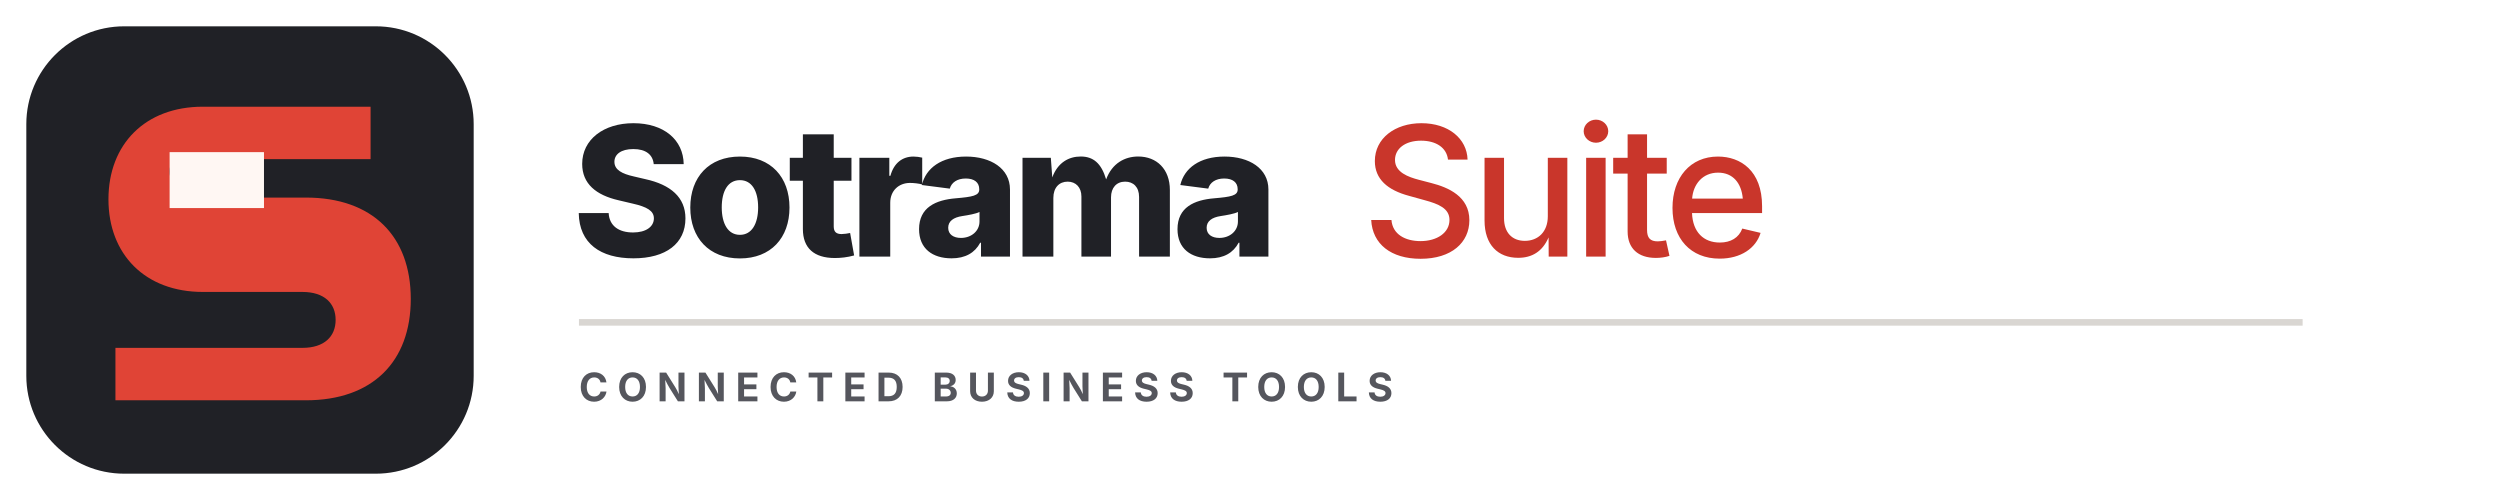
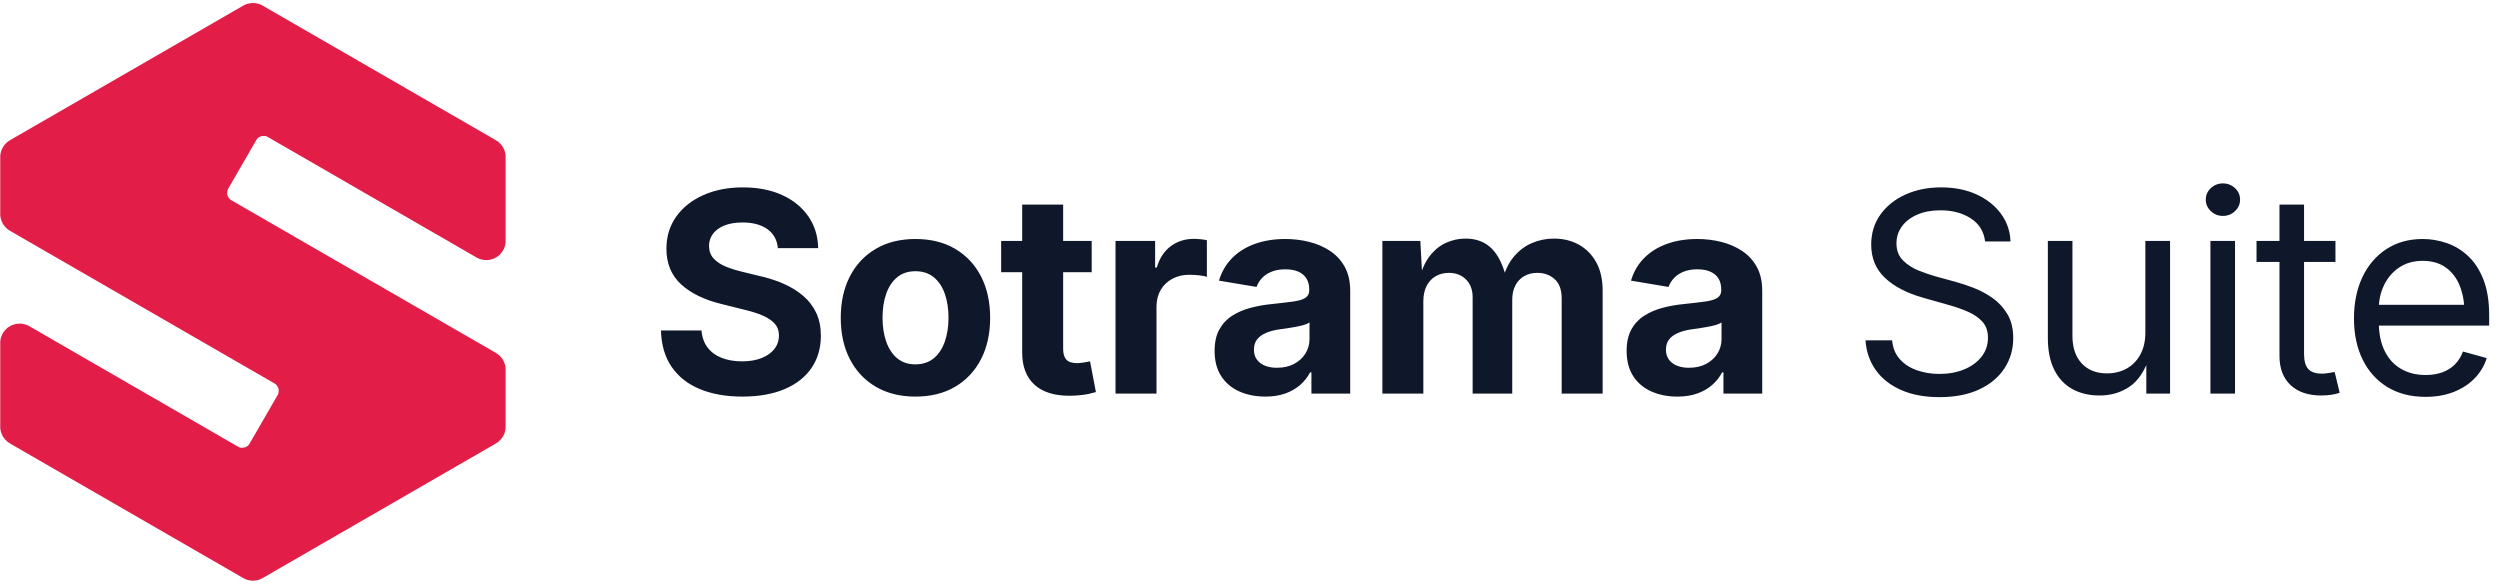
- <svg xmlns="http://www.w3.org/2000/svg" viewBox="0 0 760 152">
-   <g transform="translate(8 8) scale(.265625)">
-     <rect width="512" height="512" rx="112" fill="#202126" />
-     <path d="M394 92H202C136 92 94 135 94 198s42 106 108 106h114c25 0 38 13 38 32s-13 32-38 32H102v60h218c76 0 120-44 120-116s-44-116-120-116H202c-25 0-38-12-38-30s13-14 38-14h192z" fill="#e04436" />
-     <path d="M164 144h108v64H164z" fill="#fff7f3" />
-   </g>
-   <text x="174" y="78" font-family="Inter, ui-sans-serif, system-ui, sans-serif" font-size="55" font-weight="760" letter-spacing="-2.4" fill="#202126">Sotrama</text>
-   <text x="414" y="78" font-family="Inter, ui-sans-serif, system-ui, sans-serif" font-size="55" font-weight="550" letter-spacing="-2.2" fill="#c9362b">Suite</text>
-   <path d="M176 98H700" stroke="#d9d6d2" stroke-width="2" />
-   <text x="176" y="122" font-family="Inter, ui-sans-serif, system-ui, sans-serif" font-size="12" font-weight="650" letter-spacing="2.8" fill="#55565d">CONNECTED BUSINESS TOOLS</text>
+ <svg xmlns="http://www.w3.org/2000/svg" viewBox="48 16 2055.9 480" role="img" aria-label="Sotrama Suite">
+   <path d="M238.3 180.7 L237.7 180.3 L237.2 179.9 L236.7 179.4 L236.2 178.9 L235.9 178.3 L235.5 177.7 L235.2 177.1 L235.0 176.4 L234.9 175.7 L234.8 175.1 L234.8 174.4 L234.9 173.7 L235.0 173.0 L235.2 172.3 L235.4 171.7 L235.7 171.1 L258.7 131.3 L259.1 130.7 L259.5 130.1 L260.0 129.6 L260.5 129.2 L261.1 128.8 L261.7 128.5 L262.3 128.2 L263.0 128.0 L263.7 127.9 L264.3 127.8 L265.0 127.8 L265.7 127.8 L266.4 127.9 L267.1 128.1 L267.7 128.4 L268.3 128.7 L439.8 227.7 L439.9 227.8 L441.1 228.4 L441.4 228.5 L442.6 229.0 L442.9 229.1 L444.1 229.4 L444.5 229.5 L445.7 229.7 L446.0 229.8 L447.3 229.9 L447.6 229.9 L448.9 229.8 L449.2 229.8 L450.5 229.7 L450.8 229.6 L452.0 229.3 L452.3 229.2 L453.5 228.8 L453.9 228.7 L455.0 228.2 L455.3 228.0 L456.4 227.4 L456.7 227.2 L457.7 226.5 L458.0 226.3 L458.9 225.4 L459.1 225.2 L460.0 224.3 L460.2 224.0 L461.0 223.0 L461.2 222.7 L461.8 221.7 L462.0 221.4 L462.5 220.3 L462.6 219.9 L463.1 218.8 L463.2 218.4 L463.5 217.2 L463.6 216.9 L463.7 215.6 L463.8 215.3 L463.8 214.0 L463.8 213.8 L463.8 145.3 L463.8 145.2 L463.8 143.9 L463.7 143.6 L463.6 142.4 L463.5 142.0 L463.2 140.9 L463.1 140.6 L462.8 139.4 L462.6 139.1 L462.1 138.1 L462.0 137.8 L461.4 136.7 L461.2 136.5 L460.5 135.5 L460.3 135.2 L459.5 134.3 L459.3 134.1 L458.4 133.3 L458.2 133.0 L457.3 132.3 L457.0 132.1 L455.9 131.4 L455.8 131.3 L264.1 20.7 L263.9 20.6 L262.8 20.0 L262.5 19.9 L261.4 19.4 L261.1 19.3 L259.9 19.0 L259.6 18.9 L258.4 18.7 L258.1 18.6 L256.9 18.5 L256.6 18.5 L255.4 18.5 L255.1 18.5 L253.9 18.6 L253.6 18.7 L252.4 18.9 L252.1 19.0 L250.9 19.3 L250.6 19.4 L249.5 19.9 L249.2 20.0 L248.1 20.6 L247.9 20.7 L56.2 131.3 L56.1 131.4 L55.0 132.1 L54.7 132.3 L53.8 133.0 L53.6 133.3 L52.7 134.1 L52.5 134.3 L51.7 135.2 L51.5 135.5 L50.8 136.5 L50.6 136.7 L50.0 137.8 L49.9 138.1 L49.4 139.1 L49.2 139.4 L48.9 140.6 L48.8 140.9 L48.5 142.0 L48.4 142.4 L48.3 143.6 L48.2 143.9 L48.2 145.2 L48.2 145.3 L48.2 191.8 L48.2 192.0 L48.2 193.2 L48.3 193.6 L48.4 194.8 L48.5 195.1 L48.8 196.2 L48.9 196.6 L49.2 197.7 L49.4 198.0 L49.9 199.1 L50.0 199.4 L50.6 200.4 L50.8 200.7 L51.5 201.6 L51.7 201.9 L52.5 202.8 L52.7 203.0 L53.6 203.9 L53.8 204.1 L54.7 204.8 L55.0 205.0 L56.1 205.7 L56.2 205.8 L273.7 331.3 L274.3 331.7 L274.8 332.1 L275.3 332.6 L275.8 333.1 L276.1 333.7 L276.5 334.3 L276.8 334.9 L277.0 335.6 L277.1 336.3 L277.2 336.9 L277.2 337.6 L277.1 338.3 L277.0 339.0 L276.8 339.7 L276.6 340.3 L276.3 340.9 L253.3 380.7 L252.9 381.3 L252.5 381.9 L252.0 382.4 L251.5 382.8 L250.9 383.2 L250.3 383.5 L249.7 383.8 L249.0 384.0 L248.3 384.1 L247.7 384.2 L247.0 384.2 L246.3 384.2 L245.6 384.1 L244.9 383.9 L244.3 383.6 L243.7 383.3 L72.2 284.3 L72.1 284.2 L70.9 283.6 L70.6 283.5 L69.4 283.0 L69.1 282.9 L67.9 282.6 L67.5 282.5 L66.3 282.3 L66.0 282.2 L64.7 282.1 L64.4 282.1 L63.1 282.2 L62.8 282.2 L61.5 282.3 L61.2 282.4 L60.0 282.7 L59.7 282.8 L58.5 283.2 L58.1 283.3 L57.0 283.8 L56.7 284.0 L55.6 284.6 L55.3 284.8 L54.3 285.5 L54.0 285.7 L53.1 286.6 L52.9 286.8 L52.0 287.7 L51.8 288.0 L51.0 289.0 L50.8 289.3 L50.2 290.3 L50.0 290.6 L49.5 291.7 L49.4 292.1 L48.9 293.2 L48.8 293.6 L48.5 294.8 L48.4 295.1 L48.3 296.4 L48.2 296.7 L48.2 298.0 L48.2 298.2 L48.2 366.7 L48.2 366.8 L48.2 368.1 L48.3 368.4 L48.4 369.6 L48.5 370.0 L48.8 371.1 L48.9 371.4 L49.2 372.6 L49.4 372.9 L49.9 373.9 L50.0 374.2 L50.6 375.3 L50.8 375.5 L51.5 376.5 L51.7 376.8 L52.5 377.7 L52.7 377.9 L53.6 378.7 L53.8 379.0 L54.7 379.7 L55.0 379.9 L56.1 380.6 L56.2 380.7 L247.9 491.3 L248.1 491.4 L249.2 492.0 L249.5 492.1 L250.6 492.6 L250.9 492.7 L252.1 493.0 L252.4 493.1 L253.6 493.3 L253.9 493.4 L255.1 493.5 L255.4 493.5 L256.6 493.5 L256.9 493.5 L258.1 493.4 L258.4 493.3 L259.6 493.1 L259.9 493.0 L261.1 492.7 L261.4 492.6 L262.5 492.1 L262.8 492.0 L263.9 491.4 L264.1 491.3 L455.8 380.7 L455.9 380.6 L457.0 379.9 L457.3 379.7 L458.2 379.0 L458.4 378.7 L459.3 377.9 L459.5 377.7 L460.3 376.8 L460.5 376.5 L461.2 375.5 L461.4 375.3 L462.0 374.2 L462.1 373.9 L462.6 372.9 L462.8 372.6 L463.1 371.4 L463.2 371.1 L463.5 370.0 L463.6 369.6 L463.7 368.4 L463.8 368.1 L463.8 366.8 L463.8 366.7 L463.8 320.2 L463.8 320.0 L463.8 318.8 L463.7 318.4 L463.6 317.2 L463.5 316.9 L463.2 315.8 L463.1 315.4 L462.8 314.3 L462.6 314.0 L462.1 312.9 L462.0 312.6 L461.4 311.6 L461.2 311.3 L460.5 310.4 L460.3 310.1 L459.5 309.2 L459.3 309.0 L458.4 308.1 L458.2 307.9 L457.3 307.2 L457.0 307.0 L455.9 306.3 L455.8 306.2Z" fill="#E11D48" />
+   <path d="M658.48 342.14Q638.38 342.14 623.50 335.96Q608.62 329.78 600.31 317.66Q592.00 305.53 591.55 287.78H624.90Q625.57 296.21 629.95 301.88Q634.33 307.55 641.63 310.36Q648.93 313.16 658.14 313.16Q667.35 313.16 674.15 310.52Q680.94 307.88 684.76 303.06Q688.58 298.23 688.58 291.83Q688.58 286.10 685.15 282.22Q681.73 278.35 675.33 275.54Q668.92 272.73 659.71 270.60L641.30 266.00Q620.07 260.83 608.05 249.77Q596.04 238.71 596.04 220.51Q596.04 205.35 604.18 194.01Q612.32 182.67 626.53 176.38Q640.74 170.09 658.93 170.09Q677.46 170.09 691.27 176.43Q705.09 182.78 712.83 194.06Q720.58 205.35 720.81 220.06H687.68Q686.78 209.96 679.09 204.45Q671.39 198.95 658.59 198.95Q649.94 198.95 643.77 201.42Q637.59 203.89 634.33 208.27Q631.08 212.65 631.08 218.27Q631.08 224.44 634.84 228.54Q638.60 232.64 644.72 235.17Q650.84 237.69 657.92 239.38L673.08 243.08Q683.64 245.44 692.73 249.49Q701.83 253.53 708.68 259.43Q715.53 265.32 719.29 273.41Q723.05 281.49 723.05 292.05Q723.05 307.21 715.42 318.50Q707.78 329.78 693.29 335.96Q678.81 342.14 658.48 342.14ZM800.83 342.14Q781.96 342.14 768.15 334.00Q754.33 325.85 746.87 311.31Q739.40 296.77 739.40 277.45Q739.40 257.91 746.87 243.37Q754.33 228.82 768.15 220.68Q781.96 212.54 800.83 212.54Q819.81 212.54 833.56 220.68Q847.32 228.82 854.79 243.37Q862.26 257.91 862.26 277.45Q862.26 296.77 854.79 311.31Q847.32 325.85 833.56 334.00Q819.81 342.14 800.83 342.14ZM800.83 315.63Q809.81 315.63 815.88 310.64Q821.94 305.64 824.97 296.94Q828.01 288.23 828.01 277.34Q828.01 266.22 824.97 257.57Q821.94 248.92 815.88 243.98Q809.81 239.04 800.83 239.04Q791.84 239.04 785.84 243.98Q779.83 248.92 776.79 257.57Q773.76 266.22 773.76 277.34Q773.76 288.23 776.79 296.94Q779.83 305.64 785.84 310.64Q791.84 315.63 800.83 315.63ZM945.76 214.11V239.83H871.30V214.11ZM888.60 184.24H922.29V302.94Q922.29 308.90 924.93 311.76Q927.57 314.62 933.74 314.62Q935.65 314.62 939.13 314.12Q942.61 313.61 944.41 313.16L949.24 338.43Q943.63 340.12 938.07 340.79Q932.51 341.46 927.45 341.46Q908.59 341.46 898.59 332.25Q888.60 323.05 888.60 305.86ZM965.36 339.67V214.11H997.93V236.01H999.27Q1002.76 224.33 1010.90 218.38Q1019.04 212.43 1029.60 212.43Q1032.18 212.43 1035.16 212.71Q1038.13 212.99 1040.49 213.55V243.65Q1038.24 242.86 1033.98 242.41Q1029.71 241.96 1025.89 241.96Q1018.25 241.96 1012.08 245.27Q1005.90 248.59 1002.48 254.48Q999.05 260.38 999.05 268.24V339.67ZM1088.62 342.14Q1076.71 342.14 1067.22 337.93Q1057.73 333.71 1052.28 325.35Q1046.84 316.98 1046.84 304.52Q1046.84 294.07 1050.71 287.00Q1054.59 279.92 1061.27 275.65Q1067.95 271.39 1076.43 269.14Q1084.91 266.89 1094.23 266.00Q1105.12 264.87 1111.81 263.92Q1118.49 262.96 1121.58 260.89Q1124.67 258.81 1124.67 254.76V254.20Q1124.67 248.81 1122.42 245.11Q1120.17 241.40 1115.79 239.44Q1111.41 237.47 1105.01 237.47Q1098.50 237.47 1093.67 239.44Q1088.84 241.40 1085.81 244.66Q1082.78 247.91 1081.32 251.96L1050.43 246.79Q1053.69 235.90 1061.21 228.26Q1068.74 220.62 1079.91 216.58Q1091.09 212.54 1105.01 212.54Q1115.23 212.54 1124.78 214.95Q1134.32 217.37 1141.90 222.42Q1149.48 227.47 1153.92 235.56Q1158.36 243.65 1158.36 255.10V339.67H1126.46V322.26H1125.34Q1122.31 328.10 1117.25 332.54Q1112.20 336.97 1105.07 339.55Q1097.94 342.14 1088.62 342.14ZM1098.16 318.44Q1106.13 318.44 1112.14 315.30Q1118.15 312.15 1121.52 306.76Q1124.89 301.37 1124.89 294.75V281.16Q1123.43 282.28 1120.40 283.18Q1117.37 284.08 1113.66 284.75Q1109.95 285.42 1106.36 285.99Q1102.77 286.55 1099.96 286.88Q1093.78 287.78 1089.06 289.80Q1084.35 291.83 1081.76 295.14Q1079.18 298.45 1079.18 303.62Q1079.18 308.45 1081.65 311.76Q1084.12 315.07 1088.33 316.76Q1092.55 318.44 1098.16 318.44ZM1184.81 339.67V214.11H1216.03L1217.71 245.33H1215.24Q1218.16 233.76 1223.83 226.46Q1229.50 219.16 1237.14 215.68Q1244.78 212.20 1253.20 212.20Q1266.79 212.20 1275.10 220.79Q1283.41 229.38 1287.34 247.35H1283.41Q1286.22 235.34 1292.56 227.53Q1298.91 219.73 1307.61 215.96Q1316.32 212.20 1325.86 212.20Q1337.43 212.20 1346.47 217.25Q1355.51 222.31 1360.73 231.80Q1365.95 241.29 1365.95 254.99V339.67H1332.26V261.39Q1332.26 250.72 1326.48 245.56Q1320.70 240.39 1312.27 240.39Q1305.98 240.39 1301.32 243.14Q1296.66 245.89 1294.14 250.83Q1291.61 255.78 1291.61 262.40V339.67H1259.04V260.49Q1259.04 251.28 1253.59 245.84Q1248.15 240.39 1239.50 240.39Q1233.55 240.39 1228.77 243.08Q1224.00 245.78 1221.25 251.00Q1218.50 256.22 1218.50 263.75V339.67ZM1427.44 342.14Q1415.54 342.14 1406.05 337.93Q1396.56 333.71 1391.11 325.35Q1385.67 316.98 1385.67 304.52Q1385.67 294.07 1389.54 287.00Q1393.41 279.92 1400.10 275.65Q1406.78 271.39 1415.26 269.14Q1423.74 266.89 1433.06 266.00Q1443.95 264.87 1450.63 263.92Q1457.32 262.96 1460.40 260.89Q1463.49 258.81 1463.49 254.76V254.20Q1463.49 248.81 1461.25 245.11Q1459.00 241.40 1454.62 239.44Q1450.24 237.47 1443.84 237.47Q1437.33 237.47 1432.50 239.44Q1427.67 241.40 1424.64 244.66Q1421.60 247.91 1420.14 251.96L1389.26 246.79Q1392.52 235.90 1400.04 228.26Q1407.57 220.62 1418.74 216.58Q1429.91 212.54 1443.84 212.54Q1454.06 212.54 1463.61 214.95Q1473.15 217.37 1480.73 222.42Q1488.31 227.47 1492.75 235.56Q1497.18 243.65 1497.18 255.10V339.67H1465.29V322.26H1464.17Q1461.13 328.10 1456.08 332.54Q1451.03 336.97 1443.90 339.55Q1436.76 342.14 1427.44 342.14ZM1436.99 318.44Q1444.96 318.44 1450.97 315.30Q1456.98 312.15 1460.35 306.76Q1463.72 301.37 1463.72 294.75V281.16Q1462.26 282.28 1459.23 283.18Q1456.19 284.08 1452.49 284.75Q1448.78 285.42 1445.19 285.99Q1441.59 286.55 1438.79 286.88Q1432.61 287.78 1427.89 289.80Q1423.18 291.83 1420.59 295.14Q1418.01 298.45 1418.01 303.62Q1418.01 308.45 1420.48 311.76Q1422.95 315.07 1427.16 316.76Q1431.37 318.44 1436.99 318.44Z" fill="#0F172A" />
+   <path d="M1642.84 342.59Q1624.76 342.59 1611.45 336.75Q1598.15 330.91 1590.62 320.41Q1583.10 309.91 1582.09 295.87H1603.99Q1604.88 305.30 1610.39 311.42Q1615.89 317.54 1624.48 320.52Q1633.07 323.50 1642.84 323.50Q1654.19 323.50 1663.23 319.79Q1672.27 316.08 1677.55 309.34Q1682.82 302.61 1682.82 293.73Q1682.82 285.65 1678.28 280.59Q1673.73 275.54 1666.20 272.28Q1658.68 269.03 1649.69 266.56L1629.48 260.83Q1609.26 255.10 1598.03 244.43Q1586.80 233.76 1586.80 217.14Q1586.80 202.99 1594.44 192.38Q1602.08 181.77 1615.10 175.93Q1628.13 170.09 1644.30 170.09Q1660.81 170.09 1673.50 175.93Q1686.19 181.77 1693.55 191.82Q1700.91 201.87 1701.35 214.56H1680.47Q1679.01 202.32 1668.79 195.64Q1658.57 188.95 1643.63 188.95Q1632.85 188.95 1624.71 192.49Q1616.56 196.03 1612.07 202.15Q1607.58 208.27 1607.58 216.13Q1607.58 224.89 1613.03 230.23Q1618.47 235.56 1625.94 238.54Q1633.41 241.51 1639.47 243.20L1656.21 247.80Q1662.95 249.60 1671.09 252.74Q1679.23 255.89 1686.64 261.11Q1694.05 266.33 1698.83 274.36Q1703.60 282.39 1703.60 294.07Q1703.60 307.77 1696.47 318.78Q1689.34 329.78 1675.75 336.19Q1662.16 342.59 1642.84 342.59ZM1774.64 341.24Q1761.94 341.24 1752.34 336.02Q1742.74 330.79 1737.41 320.24Q1732.07 309.68 1732.07 293.85V214.11H1752.29V292.16Q1752.29 306.65 1759.92 314.85Q1767.56 323.05 1780.70 323.05Q1789.68 323.05 1796.82 319.12Q1803.95 315.18 1808.10 307.60Q1812.26 300.02 1812.26 289.35V214.11H1832.58V339.67H1813.04V309.23H1815.74Q1809.90 326.86 1799.17 334.05Q1788.45 341.24 1774.64 341.24ZM1865.77 339.67V214.11H1885.99V339.67ZM1875.99 193.56Q1870.27 193.56 1866.11 189.63Q1861.95 185.70 1861.95 180.19Q1861.95 174.58 1866.11 170.70Q1870.27 166.83 1875.99 166.83Q1881.83 166.83 1885.99 170.70Q1890.14 174.58 1890.14 180.19Q1890.14 185.70 1885.99 189.63Q1881.83 193.56 1875.99 193.56ZM1968.59 214.11V231.41H1903.68V214.11ZM1922.55 184.24H1942.76V307.10Q1942.76 315.52 1946.19 319.40Q1949.61 323.27 1957.58 323.27Q1959.49 323.27 1962.47 322.82Q1965.45 322.37 1967.92 321.92L1972.07 338.99Q1968.93 340.12 1964.94 340.68Q1960.95 341.24 1957.02 341.24Q1940.74 341.24 1931.64 332.65Q1922.55 324.06 1922.55 308.67ZM2042.66 342.36Q2024.46 342.36 2011.27 334.28Q1998.07 326.19 1990.94 311.70Q1983.81 297.22 1983.81 277.90Q1983.81 258.58 1990.77 243.87Q1997.74 229.16 2010.48 220.85Q2023.23 212.54 2040.30 212.54Q2050.29 212.54 2060.01 215.85Q2069.72 219.16 2077.64 226.52Q2085.56 233.88 2090.27 245.89Q2094.99 257.91 2094.99 275.32V283.74H1997.51V266.67H2084.10L2074.66 272.96Q2074.66 260.60 2070.79 251.00Q2066.92 241.40 2059.28 235.95Q2051.64 230.51 2040.30 230.51Q2028.96 230.51 2020.87 236.07Q2012.78 241.62 2008.52 250.55Q2004.25 259.48 2004.25 269.70V281.04Q2004.25 294.97 2009.08 304.68Q2013.91 314.40 2022.61 319.40Q2031.31 324.39 2042.77 324.39Q2050.18 324.39 2056.25 322.26Q2062.31 320.13 2066.69 315.80Q2071.07 311.48 2073.43 305.08L2092.97 310.47Q2090.05 319.90 2083.09 327.09Q2076.12 334.28 2065.85 338.32Q2055.57 342.36 2042.66 342.36Z" fill="#0F172A" />
</svg>
